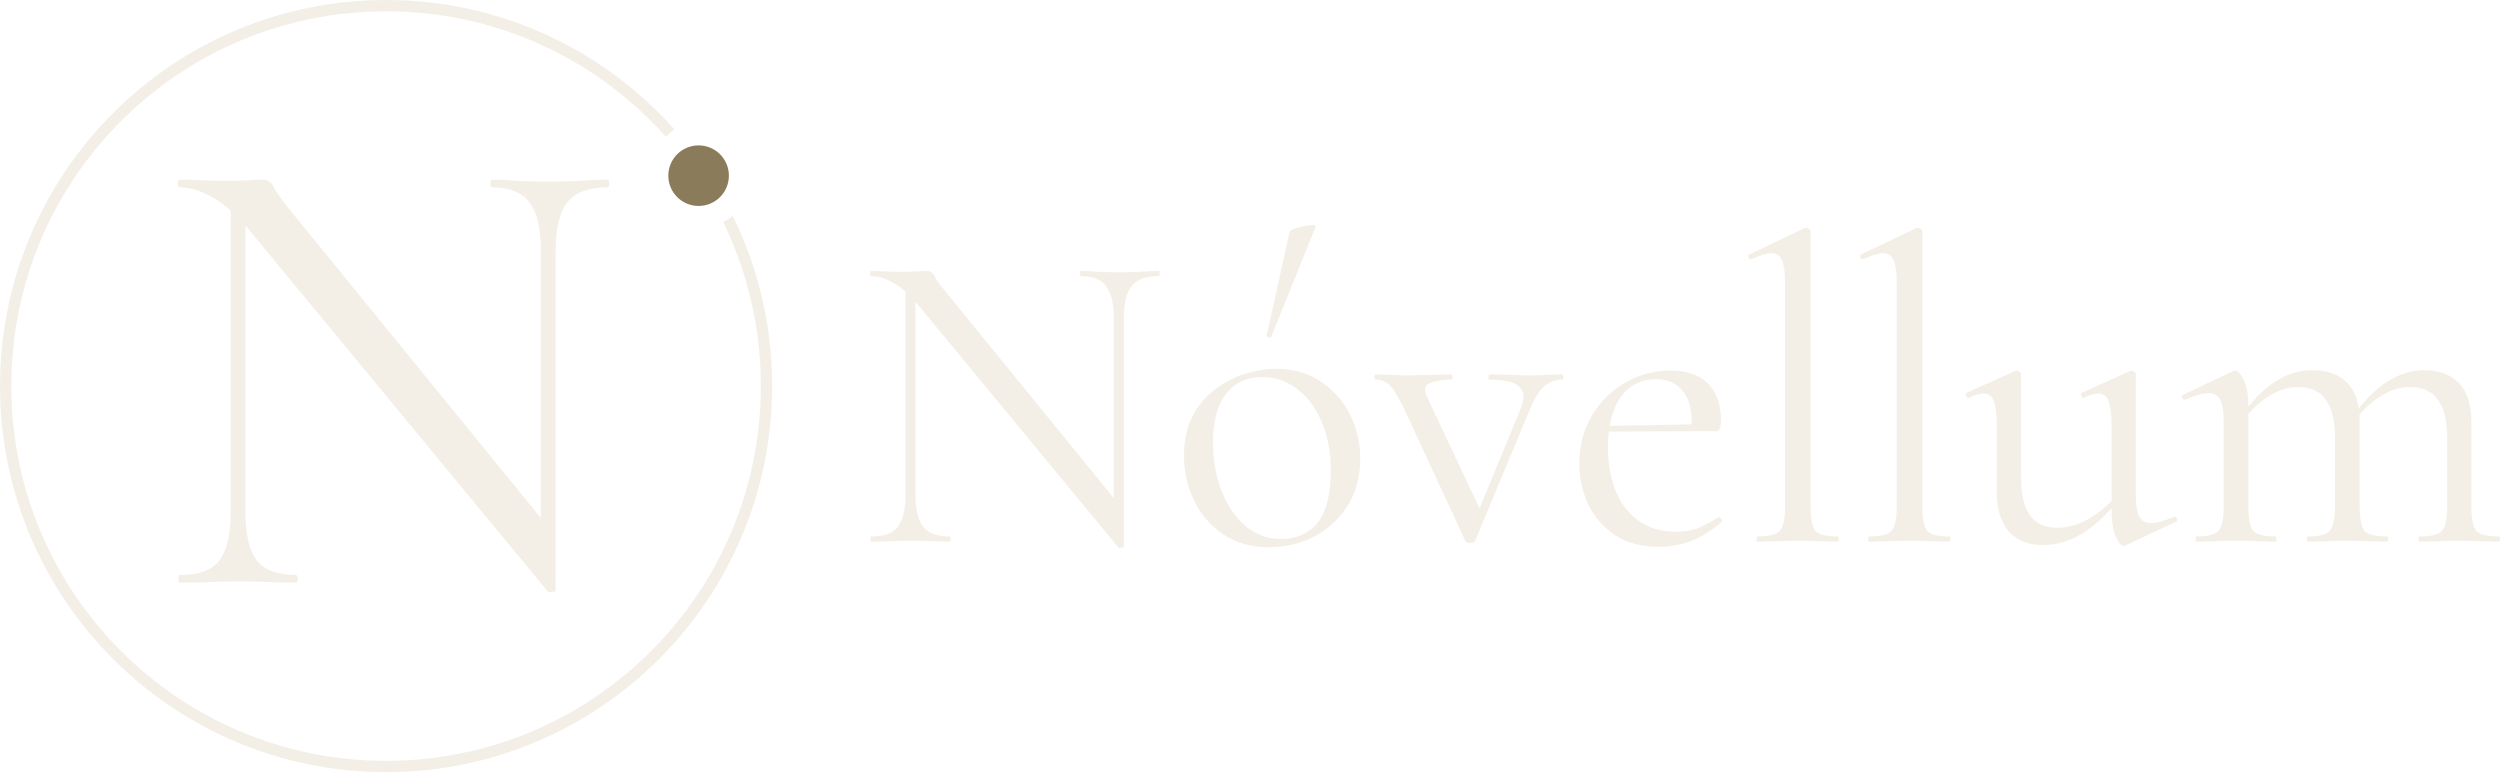
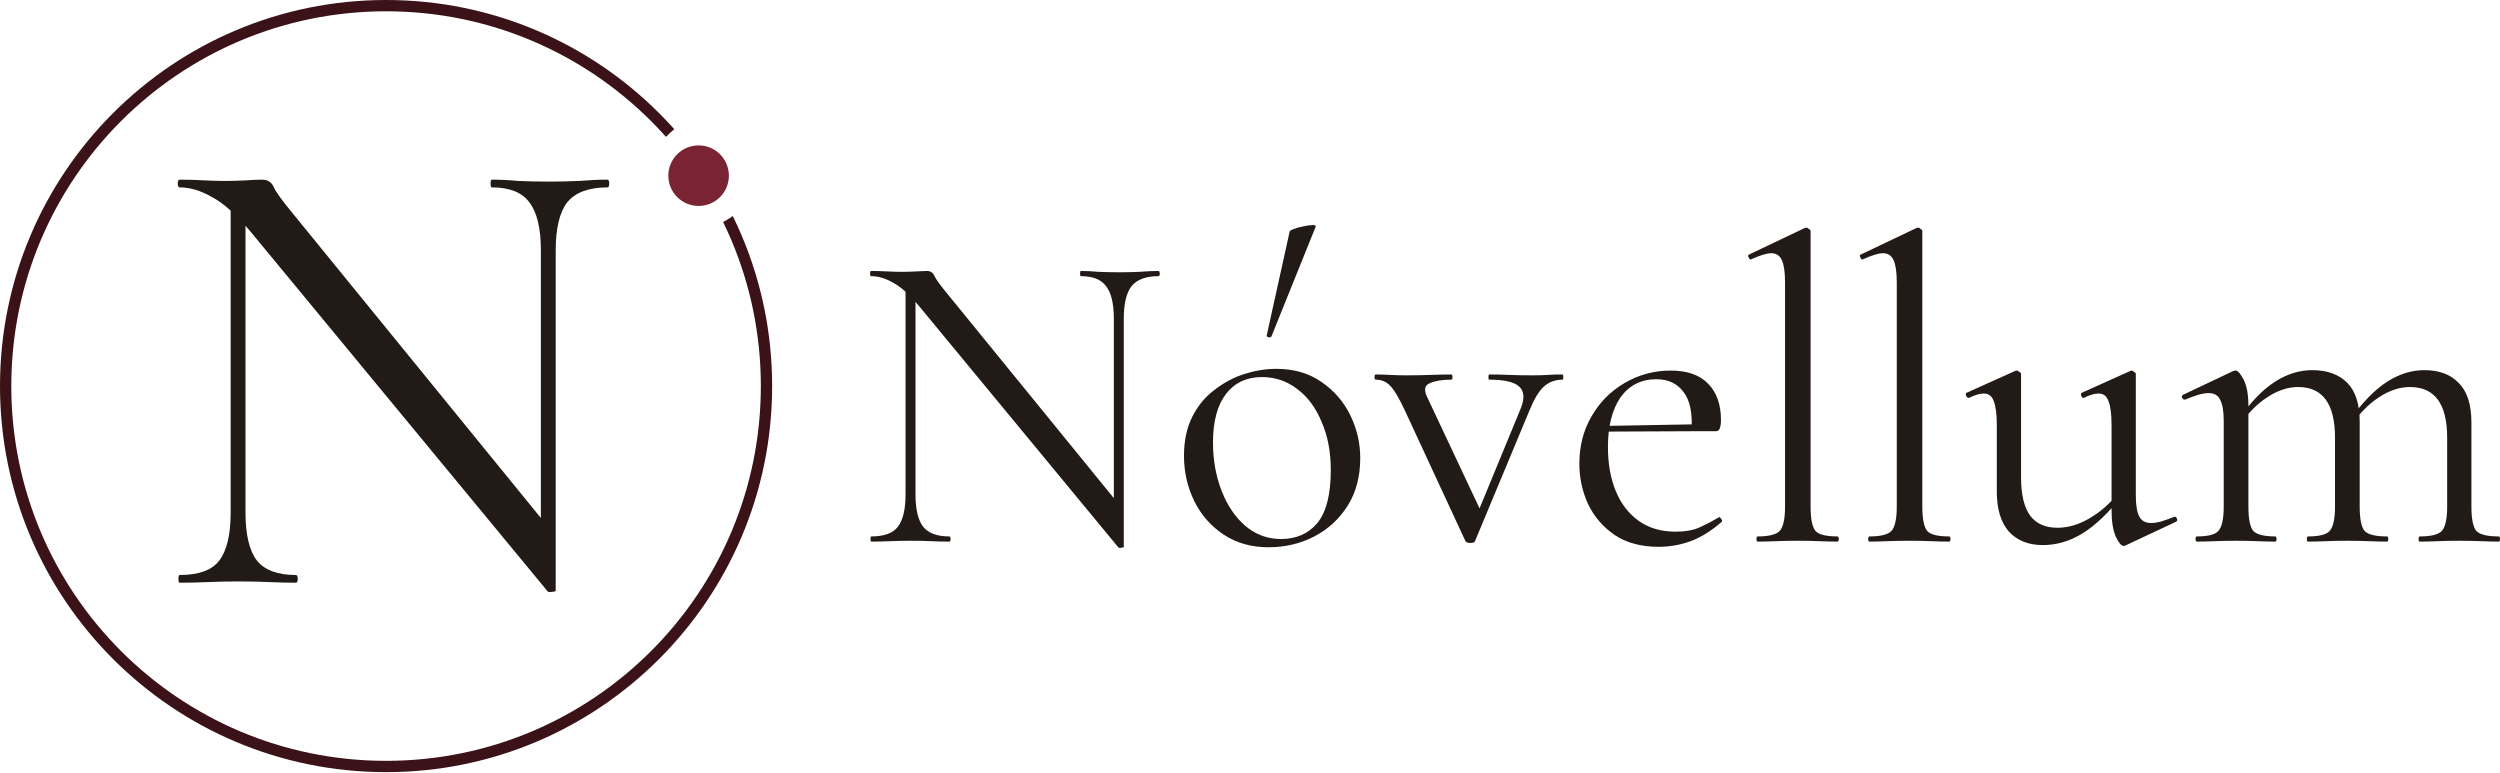
<svg xmlns="http://www.w3.org/2000/svg" width="221.277mm" height="68.343mm" viewBox="0 0 836.324 258.303" version="1.1" id="svg1">
  <defs id="defs1">
    <clipPath clipPathUnits="userSpaceOnUse" id="clipPath84-6">
      <path id="path85-1" style="fill:#ff0000;fill-opacity:1;fill-rule:nonzero;stroke:none" d="M 280.373,342.041 V 634.127 H 572.459 V 342.041 Z m 265.525,43.627 c 3.271,0.086 4.038,3.763 3.771,8.898 0.024,0.039 0.049,0.079 0.072,0.119 1.633,-0.836 3.144,-1.213 4.467,-1.234 5.938,-0.098 8.095,6.955 0.502,11.783 -0.451,0.287 -0.904,0.569 -1.355,0.855 -1.2,0.72 -2.42,1.411 -3.689,2.002 0.814,0.321 1.615,0.644 2.393,0.971 9.831,0.592 16.479,2.938 7.52,13.109 0.15,-0.114 0.249,-0.189 0.326,-0.248 0.162,-0.331 0.527,-0.53 0.801,-0.787 -0.018,0.018 -0.036,0.036 -0.047,0.047 -0.192,0.202 -0.357,0.378 -0.502,0.533 0.105,-0.094 0.246,-0.229 0.553,-0.516 -0.225,0.211 -0.729,0.828 -0.83,0.857 h -0.002 l -0.002,0.002 h -0.002 l -0.002,-0.002 h -0.002 -0.002 l -0.002,-0.002 v -0.002 h -0.002 v -0.002 -0.002 -0.002 c -2.3e-4,-0.004 -10e-4,-0.01 0,-0.016 -0.591,0.635 -0.863,0.925 -1.744,1.721 -0.092,0.083 0.172,-0.181 0.258,-0.271 0.428,-0.451 0.828,-0.887 1.201,-1.311 -0.16,0.121 -0.376,0.287 -0.68,0.523 -7.754,6.038 -11.011,5.501 -12.043,1.682 -0.206,0.073 -0.415,0.147 -0.625,0.221 -0.53,0.199 -1.097,0.377 -1.627,0.59 -0.221,0.089 -0.746,0.414 -0.824,0.422 h -0.002 -0.002 -0.002 l -0.002,-0.002 h -0.002 v -0.002 -0.002 -0.002 -0.002 c 0.004,-0.008 0.018,-0.024 0.037,-0.043 0.18,-0.18 0.424,-0.28 0.637,-0.42 0.844,-0.556 1.585,-1.086 2.23,-1.59 -0.374,-2.154 -0.217,-5.09 0.176,-8.383 -2.178,-0.957 -5.18,-1.696 -8.359,-2.387 -0.763,0.336 -1.525,0.676 -2.285,1.018 -2.711,1.193 -5.426,2.382 -8.1,3.656 -9.216,4.393 -14.339,-3.264 -8.15,-8.531 -2.978,-2.499 -2.106,-7.806 4.66,-10.471 0.098,-0.039 0.195,-0.078 0.293,-0.117 1.048,-0.782 2.405,-1.469 4.09,-1.988 0.316,-0.097 0.568,-0.134 0.854,-0.338 0.171,-0.115 0.342,-0.231 0.516,-0.348 0.032,-0.03 0.065,-0.058 0.098,-0.088 0.249,-0.23 0.499,-0.459 0.748,-0.689 0.223,-0.353 2.398,-2.29 2.457,-2.395 l 0.002,-0.002 v -0.002 c -0.014,0.005 -0.075,0.047 -0.186,0.135 1.945,-1.709 0.832,-0.797 3.389,-2.682 4.144,-3.055 7.043,-4.32 9.023,-4.268 z" />
    </clipPath>
  </defs>
  <g id="layer1" transform="translate(-140.5477,-246.1944)">
    <g id="g1">
-       <circle style="fill:#000000;fill-opacity:0;stroke:#f4efe6;stroke-width:4.266;stroke-linecap:round;stroke-dasharray:none;stroke-opacity:1" id="path1" cx="426.416" cy="488.085" r="143.643" clip-path="url(#clipPath84-6)" transform="matrix(0.88596,0,0,0.88596,-108.0883,-57.07746)" />
-       <circle style="fill:#8a7b5a;fill-opacity:1;stroke:#1e3a2f;stroke-width:7.607;stroke-dasharray:none;stroke-opacity:0" id="path2" cx="374.252" cy="304.961" r="10.131" />
-       <path d="M 217.712,417.618 V 311.255 l 4.962,0.431 v 105.931 q 0,11.219 3.883,16.181 3.883,4.746 12.945,4.746 0.647,0 0.647,1.294 0,1.294 -0.647,1.294 -4.315,0 -8.846,-0.216 -4.531,-0.216 -10.14,-0.216 -5.394,0 -10.356,0.216 -4.962,0.216 -9.493,0.216 -0.431,0 -0.431,-1.294 0,-1.294 0.431,-1.294 9.493,0 13.161,-4.746 3.883,-4.962 3.883,-16.181 z m 108.736,26.105 q 0,0.431 -1.079,0.431 -1.079,0.216 -1.51,0 L 224.616,323.984 q -7.335,-8.846 -13.161,-11.866 -5.609,-3.236 -10.787,-3.236 -0.647,0 -0.647,-1.294 0,-1.294 0.647,-1.294 3.883,0 7.767,0.216 4.099,0.216 7.335,0.216 3.883,0 7.335,-0.216 3.452,-0.216 5.178,-0.216 2.805,0 3.883,2.589 1.079,2.373 6.257,8.63 l 86.298,105.931 z m 0,-113.698 v 113.698 l -4.962,-6.688 V 330.025 q 0,-11.219 -3.883,-16.181 -3.668,-4.962 -12.513,-4.962 -0.431,0 -0.431,-1.294 0,-1.294 0.431,-1.294 4.315,0 8.846,0.431 4.746,0.216 10.14,0.216 5.178,0 10.14,-0.216 5.178,-0.431 9.493,-0.431 0.647,0 0.647,1.294 0,1.294 -0.647,1.294 -9.277,0 -13.376,4.962 -3.883,4.962 -3.883,16.181 z" id="text1" style="font-size:215.746px;line-height:1.25;font-family:'Cormorant Garamond';-inkscape-font-specification:'Cormorant Garamond, Normal';font-variant-ligatures:none;fill:#f4efe6;stroke-width:8.989" aria-label="N" />
-       <path d="m 443.479,411.591 v -71.418 l 3.332,0.29 v 71.129 q 0,7.533 2.608,10.865 2.608,3.187 8.692,3.187 0.435,0 0.435,0.869 0,0.869 -0.435,0.869 -2.897,0 -5.939,-0.145 -3.042,-0.145 -6.809,-0.145 -3.622,0 -6.954,0.145 -3.332,0.145 -6.374,0.145 -0.29,0 -0.29,-0.869 0,-0.869 0.29,-0.869 6.374,0 8.837,-3.187 2.608,-3.332 2.608,-10.865 z m 73.012,17.529 q 0,0.29 -0.724,0.29 -0.724,0.145 -1.014,0 l -66.638,-80.69 q -4.925,-5.939 -8.837,-7.968 -3.766,-2.173 -7.243,-2.173 -0.435,0 -0.435,-0.869 0,-0.869 0.435,-0.869 2.608,0 5.215,0.145 2.752,0.145 4.925,0.145 2.608,0 4.925,-0.145 2.318,-0.145 3.477,-0.145 1.883,0 2.608,1.738 0.724,1.594 4.201,5.795 l 57.946,71.129 z m 0,-76.344 v 76.344 l -3.332,-4.491 v -71.853 q 0,-7.533 -2.608,-10.865 -2.463,-3.332 -8.402,-3.332 -0.29,0 -0.29,-0.869 0,-0.869 0.29,-0.869 2.897,0 5.939,0.29 3.187,0.145 6.809,0.145 3.477,0 6.809,-0.145 3.477,-0.29 6.374,-0.29 0.435,0 0.435,0.869 0,0.869 -0.435,0.869 -6.229,0 -8.982,3.332 -2.608,3.332 -2.608,10.865 z m 48.385,76.489 q -8.547,0 -14.921,-4.201 -6.374,-4.201 -9.851,-11.155 -3.477,-7.098 -3.477,-15.211 0,-7.533 2.752,-13.038 2.752,-5.505 7.388,-8.982 4.636,-3.622 9.996,-5.36 5.505,-1.738 10.72,-1.738 8.837,0 15.066,4.346 6.374,4.346 9.706,11.155 3.332,6.809 3.332,14.342 0,9.271 -4.201,15.935 -4.201,6.664 -11.155,10.285 -6.954,3.622 -15.356,3.622 z m 4.201,-2.752 q 7.678,0 12.169,-5.36 4.491,-5.505 4.491,-17.674 0,-9.126 -3.042,-16.08 -2.897,-7.098 -8.112,-11.01 -5.215,-4.056 -11.879,-4.056 -7.678,0 -12.024,5.65 -4.346,5.65 -4.346,16.225 0,8.837 2.897,16.225 2.897,7.388 7.968,11.734 5.215,4.346 11.879,4.346 z m -3.187,-67.797 q -0.145,0.435 -1.014,0.29 -0.724,-0.29 -0.579,-0.579 l 7.678,-34.768 q 0.145,-0.435 1.449,-0.869 1.449,-0.579 3.187,-0.869 1.738,-0.435 3.042,-0.435 1.304,0 1.014,0.579 z m 97.349,12.748 q 0.29,0 0.29,0.869 0,0.869 -0.29,0.869 -3.622,0 -6.229,2.318 -2.463,2.173 -4.925,8.257 l -18.108,43.459 q -0.145,0.579 -1.594,0.579 -1.304,0 -1.594,-0.579 l -20.281,-43.749 q -3.042,-6.519 -5.07,-8.402 -1.883,-1.883 -4.636,-1.883 -0.435,0 -0.435,-0.869 0,-0.869 0.435,-0.869 2.173,0 4.636,0.145 2.608,0.145 5.36,0.145 4.925,0 8.547,-0.145 3.622,-0.145 6.664,-0.145 0.435,0 0.435,0.869 0,0.869 -0.435,0.869 -4.491,0 -7.098,1.159 -2.608,1.014 -1.014,4.491 l 18.543,39.403 -4.201,5.939 16.949,-41.142 q 2.173,-5.215 -0.435,-7.533 -2.463,-2.318 -9.996,-2.318 -0.29,0 -0.29,-0.869 0,-0.869 0.29,-0.869 3.477,0 6.519,0.145 3.187,0.145 8.112,0.145 3.042,0 4.925,-0.145 2.028,-0.145 4.925,-0.145 z m 32.16,57.656 q -8.692,0 -14.631,-3.911 -5.939,-4.056 -8.982,-10.43 -2.897,-6.374 -2.897,-13.472 0,-8.837 4.056,-15.79 4.056,-7.098 11.01,-11.155 7.098,-4.201 15.501,-4.201 8.257,0 12.458,4.346 4.346,4.346 4.346,12.169 0,1.883 -0.435,2.897 -0.29,0.869 -1.304,0.869 H 706.409 q 0.579,-8.837 -2.608,-13.038 -3.187,-4.346 -9.126,-4.346 -7.678,0 -12.024,6.084 -4.201,6.084 -4.201,16.659 0,8.257 2.608,14.631 2.608,6.374 7.678,9.996 5.07,3.622 12.314,3.622 4.925,0 8.112,-1.449 3.187,-1.449 6.374,-3.332 0.29,-0.29 0.724,0.435 0.579,0.579 0.29,1.014 -5.07,4.491 -10.43,6.519 -5.215,1.883 -10.72,1.883 z m -19.557,-38.534 -0.145,-1.883 32.884,-0.579 v 2.318 z m 52.731,36.796 q -0.435,0 -0.435,-0.869 0,-0.869 0.435,-0.869 5.65,0 7.388,-1.883 1.738,-2.028 1.738,-8.112 v -74.895 q 0,-5.07 -1.014,-7.388 -1.014,-2.463 -3.622,-2.463 -2.173,0 -6.664,2.028 -0.435,0.29 -0.869,-0.579 -0.435,-0.869 0.145,-1.014 l 18.543,-8.837 q 0.29,-0.145 0.724,-0.145 0.29,0 0.724,0.435 0.579,0.29 0.579,0.724 v 92.134 q 0,6.084 1.594,8.112 1.594,1.883 7.388,1.883 0.435,0 0.435,0.869 0,0.869 -0.435,0.869 -2.463,0 -5.939,-0.145 -3.477,-0.145 -7.388,-0.145 -3.766,0 -7.388,0.145 -3.477,0.145 -5.939,0.145 z m 37.375,0 q -0.435,0 -0.435,-0.869 0,-0.869 0.435,-0.869 5.65,0 7.388,-1.883 1.738,-2.028 1.738,-8.112 v -74.895 q 0,-5.07 -1.014,-7.388 -1.014,-2.463 -3.622,-2.463 -2.173,0 -6.664,2.028 -0.435,0.29 -0.869,-0.579 -0.435,-0.869 0.145,-1.014 l 18.543,-8.837 q 0.29,-0.145 0.724,-0.145 0.29,0 0.724,0.435 0.579,0.29 0.579,0.724 v 92.134 q 0,6.084 1.594,8.112 1.594,1.883 7.388,1.883 0.435,0 0.435,0.869 0,0.869 -0.435,0.869 -2.463,0 -5.939,-0.145 -3.477,-0.145 -7.388,-0.145 -3.766,0 -7.388,0.145 -3.477,0.145 -5.939,0.145 z m 57.946,1.159 q -7.098,0 -11.299,-4.491 -4.056,-4.636 -4.056,-13.328 v -22.164 q 0,-5.65 -1.014,-8.112 -0.869,-2.608 -3.332,-2.608 -2.028,0 -4.925,1.449 -0.579,0.145 -1.014,-0.724 -0.29,-0.869 0.29,-1.014 l 16.08,-7.243 q 0.29,-0.145 0.579,-0.145 0.435,0 0.869,0.435 0.579,0.29 0.579,0.724 v 34.623 q 0,8.547 3.042,12.748 3.042,4.056 9.126,4.056 5.505,0 11.01,-3.332 5.65,-3.332 9.851,-8.982 l 0.724,1.594 q -6.664,8.547 -13.183,12.603 -6.374,3.911 -13.328,3.911 z m 31.146,-57.222 v 40.562 q 0,4.925 1.159,7.098 1.159,2.173 3.911,2.173 1.449,0 3.187,-0.435 1.883,-0.579 4.491,-1.594 0.724,-0.29 1.014,0.579 0.29,0.724 -0.29,1.014 l -16.949,7.968 q -0.29,0.145 -0.579,0.145 -1.159,0 -2.608,-3.042 -1.449,-3.187 -1.449,-8.982 v -28.249 q 0,-5.65 -1.014,-8.112 -0.869,-2.608 -3.332,-2.608 -2.028,0 -4.925,1.449 -0.579,0.145 -0.869,-0.724 -0.29,-0.869 0.29,-1.014 l 16.08,-7.243 q 0.29,-0.145 0.435,-0.145 0.435,0 0.869,0.435 0.579,0.29 0.579,0.724 z m 95.031,56.063 q -0.435,0 -0.435,-0.869 0,-0.869 0.435,-0.869 5.65,0 7.388,-1.883 1.738,-2.028 1.738,-8.112 V 392.613 q 0,-16.949 -12.458,-16.949 -5.215,0 -10.43,3.477 -5.07,3.332 -8.982,9.127 l -0.579,-1.738 q 6.229,-8.692 12.314,-12.603 6.084,-3.911 12.458,-3.911 7.533,0 11.589,4.346 4.201,4.201 4.201,13.183 v 28.104 q 0,6.084 1.594,8.112 1.738,1.883 7.533,1.883 0.435,0 0.435,0.869 0,0.869 -0.435,0.869 -2.463,0 -5.939,-0.145 -3.477,-0.145 -7.243,-0.145 -3.766,0 -7.243,0.145 -3.332,0.145 -5.939,0.145 z m -37.375,0 q -0.435,0 -0.435,-0.869 0,-0.869 0.435,-0.869 5.65,0 7.243,-1.883 1.738,-2.028 1.738,-8.112 V 392.613 q 0,-16.949 -12.314,-16.949 -5.215,0 -10.43,3.477 -5.07,3.332 -8.982,9.127 l -0.579,-1.738 q 6.084,-8.692 12.169,-12.603 6.084,-3.911 12.458,-3.911 7.533,0 11.734,4.201 4.201,4.201 4.201,13.038 v 28.394 q 0,6.084 1.594,8.112 1.738,1.883 7.533,1.883 0.435,0 0.435,0.869 0,0.869 -0.435,0.869 -2.608,0 -6.084,-0.145 -3.332,-0.145 -7.098,-0.145 -3.766,0 -7.243,0.145 -3.477,0.145 -5.939,0.145 z m -37.23,0 q -0.435,0 -0.435,-0.869 0,-0.869 0.435,-0.869 5.65,0 7.243,-1.883 1.738,-2.028 1.738,-8.112 v -28.683 q 0,-4.781 -1.159,-6.954 -1.014,-2.318 -3.911,-2.318 -1.449,0 -3.477,0.579 -1.883,0.579 -4.346,1.594 -0.579,0.145 -1.014,-0.579 -0.29,-0.724 0.29,-1.014 l 16.804,-7.968 q 0.435,-0.145 0.869,-0.145 1.014,0 2.608,3.042 1.594,3.042 1.594,8.837 v 33.609 q 0,6.084 1.594,8.112 1.738,1.883 7.388,1.883 0.435,0 0.435,0.869 0,0.869 -0.435,0.869 -2.463,0 -5.939,-0.145 -3.332,-0.145 -7.098,-0.145 -3.766,0 -7.243,0.145 -3.477,0.145 -5.939,0.145 z" id="text2" style="font-size:144.865px;line-height:1.25;font-family:'Cormorant Garamond';-inkscape-font-specification:'Cormorant Garamond, Normal';font-variant-ligatures:none;fill:#f4efe6;stroke-width:6.036" aria-label="Nóvellum" />
+       <circle style="fill:#000000;fill-opacity:0;stroke:#3B1218;stroke-width:4.266;stroke-linecap:round;stroke-dasharray:none;stroke-opacity:1" id="path1" cx="426.416" cy="488.085" r="143.643" clip-path="url(#clipPath84-6)" transform="matrix(0.88596,0,0,0.88596,-108.0883,-57.07746)" />
+       <circle style="fill:#7A2333;fill-opacity:1;stroke:#3B1218;stroke-width:7.607;stroke-dasharray:none;stroke-opacity:0" id="path2" cx="374.252" cy="304.961" r="10.131" />
+       <path d="M 217.712,417.618 V 311.255 l 4.962,0.431 v 105.931 q 0,11.219 3.883,16.181 3.883,4.746 12.945,4.746 0.647,0 0.647,1.294 0,1.294 -0.647,1.294 -4.315,0 -8.846,-0.216 -4.531,-0.216 -10.14,-0.216 -5.394,0 -10.356,0.216 -4.962,0.216 -9.493,0.216 -0.431,0 -0.431,-1.294 0,-1.294 0.431,-1.294 9.493,0 13.161,-4.746 3.883,-4.962 3.883,-16.181 z m 108.736,26.105 q 0,0.431 -1.079,0.431 -1.079,0.216 -1.51,0 L 224.616,323.984 q -7.335,-8.846 -13.161,-11.866 -5.609,-3.236 -10.787,-3.236 -0.647,0 -0.647,-1.294 0,-1.294 0.647,-1.294 3.883,0 7.767,0.216 4.099,0.216 7.335,0.216 3.883,0 7.335,-0.216 3.452,-0.216 5.178,-0.216 2.805,0 3.883,2.589 1.079,2.373 6.257,8.63 l 86.298,105.931 z m 0,-113.698 v 113.698 l -4.962,-6.688 V 330.025 q 0,-11.219 -3.883,-16.181 -3.668,-4.962 -12.513,-4.962 -0.431,0 -0.431,-1.294 0,-1.294 0.431,-1.294 4.315,0 8.846,0.431 4.746,0.216 10.14,0.216 5.178,0 10.14,-0.216 5.178,-0.431 9.493,-0.431 0.647,0 0.647,1.294 0,1.294 -0.647,1.294 -9.277,0 -13.376,4.962 -3.883,4.962 -3.883,16.181 z" id="text1" style="font-size:215.746px;line-height:1.25;font-family:'Cormorant Garamond';-inkscape-font-specification:'Cormorant Garamond, Normal';font-variant-ligatures:none;fill:#221A17;stroke-width:8.989" aria-label="N" />
+       <path d="m 443.479,411.591 v -71.418 l 3.332,0.29 v 71.129 q 0,7.533 2.608,10.865 2.608,3.187 8.692,3.187 0.435,0 0.435,0.869 0,0.869 -0.435,0.869 -2.897,0 -5.939,-0.145 -3.042,-0.145 -6.809,-0.145 -3.622,0 -6.954,0.145 -3.332,0.145 -6.374,0.145 -0.29,0 -0.29,-0.869 0,-0.869 0.29,-0.869 6.374,0 8.837,-3.187 2.608,-3.332 2.608,-10.865 z m 73.012,17.529 q 0,0.29 -0.724,0.29 -0.724,0.145 -1.014,0 l -66.638,-80.69 q -4.925,-5.939 -8.837,-7.968 -3.766,-2.173 -7.243,-2.173 -0.435,0 -0.435,-0.869 0,-0.869 0.435,-0.869 2.608,0 5.215,0.145 2.752,0.145 4.925,0.145 2.608,0 4.925,-0.145 2.318,-0.145 3.477,-0.145 1.883,0 2.608,1.738 0.724,1.594 4.201,5.795 l 57.946,71.129 z m 0,-76.344 v 76.344 l -3.332,-4.491 v -71.853 q 0,-7.533 -2.608,-10.865 -2.463,-3.332 -8.402,-3.332 -0.29,0 -0.29,-0.869 0,-0.869 0.29,-0.869 2.897,0 5.939,0.29 3.187,0.145 6.809,0.145 3.477,0 6.809,-0.145 3.477,-0.29 6.374,-0.29 0.435,0 0.435,0.869 0,0.869 -0.435,0.869 -6.229,0 -8.982,3.332 -2.608,3.332 -2.608,10.865 z m 48.385,76.489 q -8.547,0 -14.921,-4.201 -6.374,-4.201 -9.851,-11.155 -3.477,-7.098 -3.477,-15.211 0,-7.533 2.752,-13.038 2.752,-5.505 7.388,-8.982 4.636,-3.622 9.996,-5.36 5.505,-1.738 10.72,-1.738 8.837,0 15.066,4.346 6.374,4.346 9.706,11.155 3.332,6.809 3.332,14.342 0,9.271 -4.201,15.935 -4.201,6.664 -11.155,10.285 -6.954,3.622 -15.356,3.622 z m 4.201,-2.752 q 7.678,0 12.169,-5.36 4.491,-5.505 4.491,-17.674 0,-9.126 -3.042,-16.08 -2.897,-7.098 -8.112,-11.01 -5.215,-4.056 -11.879,-4.056 -7.678,0 -12.024,5.65 -4.346,5.65 -4.346,16.225 0,8.837 2.897,16.225 2.897,7.388 7.968,11.734 5.215,4.346 11.879,4.346 z m -3.187,-67.797 q -0.145,0.435 -1.014,0.29 -0.724,-0.29 -0.579,-0.579 l 7.678,-34.768 q 0.145,-0.435 1.449,-0.869 1.449,-0.579 3.187,-0.869 1.738,-0.435 3.042,-0.435 1.304,0 1.014,0.579 z m 97.349,12.748 q 0.29,0 0.29,0.869 0,0.869 -0.29,0.869 -3.622,0 -6.229,2.318 -2.463,2.173 -4.925,8.257 l -18.108,43.459 q -0.145,0.579 -1.594,0.579 -1.304,0 -1.594,-0.579 l -20.281,-43.749 q -3.042,-6.519 -5.07,-8.402 -1.883,-1.883 -4.636,-1.883 -0.435,0 -0.435,-0.869 0,-0.869 0.435,-0.869 2.173,0 4.636,0.145 2.608,0.145 5.36,0.145 4.925,0 8.547,-0.145 3.622,-0.145 6.664,-0.145 0.435,0 0.435,0.869 0,0.869 -0.435,0.869 -4.491,0 -7.098,1.159 -2.608,1.014 -1.014,4.491 l 18.543,39.403 -4.201,5.939 16.949,-41.142 q 2.173,-5.215 -0.435,-7.533 -2.463,-2.318 -9.996,-2.318 -0.29,0 -0.29,-0.869 0,-0.869 0.29,-0.869 3.477,0 6.519,0.145 3.187,0.145 8.112,0.145 3.042,0 4.925,-0.145 2.028,-0.145 4.925,-0.145 z m 32.16,57.656 q -8.692,0 -14.631,-3.911 -5.939,-4.056 -8.982,-10.43 -2.897,-6.374 -2.897,-13.472 0,-8.837 4.056,-15.79 4.056,-7.098 11.01,-11.155 7.098,-4.201 15.501,-4.201 8.257,0 12.458,4.346 4.346,4.346 4.346,12.169 0,1.883 -0.435,2.897 -0.29,0.869 -1.304,0.869 H 706.409 q 0.579,-8.837 -2.608,-13.038 -3.187,-4.346 -9.126,-4.346 -7.678,0 -12.024,6.084 -4.201,6.084 -4.201,16.659 0,8.257 2.608,14.631 2.608,6.374 7.678,9.996 5.07,3.622 12.314,3.622 4.925,0 8.112,-1.449 3.187,-1.449 6.374,-3.332 0.29,-0.29 0.724,0.435 0.579,0.579 0.29,1.014 -5.07,4.491 -10.43,6.519 -5.215,1.883 -10.72,1.883 z m -19.557,-38.534 -0.145,-1.883 32.884,-0.579 v 2.318 z m 52.731,36.796 q -0.435,0 -0.435,-0.869 0,-0.869 0.435,-0.869 5.65,0 7.388,-1.883 1.738,-2.028 1.738,-8.112 v -74.895 q 0,-5.07 -1.014,-7.388 -1.014,-2.463 -3.622,-2.463 -2.173,0 -6.664,2.028 -0.435,0.29 -0.869,-0.579 -0.435,-0.869 0.145,-1.014 l 18.543,-8.837 q 0.29,-0.145 0.724,-0.145 0.29,0 0.724,0.435 0.579,0.29 0.579,0.724 v 92.134 q 0,6.084 1.594,8.112 1.594,1.883 7.388,1.883 0.435,0 0.435,0.869 0,0.869 -0.435,0.869 -2.463,0 -5.939,-0.145 -3.477,-0.145 -7.388,-0.145 -3.766,0 -7.388,0.145 -3.477,0.145 -5.939,0.145 z m 37.375,0 q -0.435,0 -0.435,-0.869 0,-0.869 0.435,-0.869 5.65,0 7.388,-1.883 1.738,-2.028 1.738,-8.112 v -74.895 q 0,-5.07 -1.014,-7.388 -1.014,-2.463 -3.622,-2.463 -2.173,0 -6.664,2.028 -0.435,0.29 -0.869,-0.579 -0.435,-0.869 0.145,-1.014 l 18.543,-8.837 q 0.29,-0.145 0.724,-0.145 0.29,0 0.724,0.435 0.579,0.29 0.579,0.724 v 92.134 q 0,6.084 1.594,8.112 1.594,1.883 7.388,1.883 0.435,0 0.435,0.869 0,0.869 -0.435,0.869 -2.463,0 -5.939,-0.145 -3.477,-0.145 -7.388,-0.145 -3.766,0 -7.388,0.145 -3.477,0.145 -5.939,0.145 z m 57.946,1.159 q -7.098,0 -11.299,-4.491 -4.056,-4.636 -4.056,-13.328 v -22.164 q 0,-5.65 -1.014,-8.112 -0.869,-2.608 -3.332,-2.608 -2.028,0 -4.925,1.449 -0.579,0.145 -1.014,-0.724 -0.29,-0.869 0.29,-1.014 l 16.08,-7.243 q 0.29,-0.145 0.579,-0.145 0.435,0 0.869,0.435 0.579,0.29 0.579,0.724 v 34.623 q 0,8.547 3.042,12.748 3.042,4.056 9.126,4.056 5.505,0 11.01,-3.332 5.65,-3.332 9.851,-8.982 l 0.724,1.594 q -6.664,8.547 -13.183,12.603 -6.374,3.911 -13.328,3.911 z m 31.146,-57.222 v 40.562 q 0,4.925 1.159,7.098 1.159,2.173 3.911,2.173 1.449,0 3.187,-0.435 1.883,-0.579 4.491,-1.594 0.724,-0.29 1.014,0.579 0.29,0.724 -0.29,1.014 l -16.949,7.968 q -0.29,0.145 -0.579,0.145 -1.159,0 -2.608,-3.042 -1.449,-3.187 -1.449,-8.982 v -28.249 q 0,-5.65 -1.014,-8.112 -0.869,-2.608 -3.332,-2.608 -2.028,0 -4.925,1.449 -0.579,0.145 -0.869,-0.724 -0.29,-0.869 0.29,-1.014 l 16.08,-7.243 q 0.29,-0.145 0.435,-0.145 0.435,0 0.869,0.435 0.579,0.29 0.579,0.724 z m 95.031,56.063 q -0.435,0 -0.435,-0.869 0,-0.869 0.435,-0.869 5.65,0 7.388,-1.883 1.738,-2.028 1.738,-8.112 V 392.613 q 0,-16.949 -12.458,-16.949 -5.215,0 -10.43,3.477 -5.07,3.332 -8.982,9.127 l -0.579,-1.738 q 6.229,-8.692 12.314,-12.603 6.084,-3.911 12.458,-3.911 7.533,0 11.589,4.346 4.201,4.201 4.201,13.183 v 28.104 q 0,6.084 1.594,8.112 1.738,1.883 7.533,1.883 0.435,0 0.435,0.869 0,0.869 -0.435,0.869 -2.463,0 -5.939,-0.145 -3.477,-0.145 -7.243,-0.145 -3.766,0 -7.243,0.145 -3.332,0.145 -5.939,0.145 z m -37.375,0 q -0.435,0 -0.435,-0.869 0,-0.869 0.435,-0.869 5.65,0 7.243,-1.883 1.738,-2.028 1.738,-8.112 V 392.613 q 0,-16.949 -12.314,-16.949 -5.215,0 -10.43,3.477 -5.07,3.332 -8.982,9.127 l -0.579,-1.738 q 6.084,-8.692 12.169,-12.603 6.084,-3.911 12.458,-3.911 7.533,0 11.734,4.201 4.201,4.201 4.201,13.038 v 28.394 q 0,6.084 1.594,8.112 1.738,1.883 7.533,1.883 0.435,0 0.435,0.869 0,0.869 -0.435,0.869 -2.608,0 -6.084,-0.145 -3.332,-0.145 -7.098,-0.145 -3.766,0 -7.243,0.145 -3.477,0.145 -5.939,0.145 z m -37.23,0 q -0.435,0 -0.435,-0.869 0,-0.869 0.435,-0.869 5.65,0 7.243,-1.883 1.738,-2.028 1.738,-8.112 v -28.683 q 0,-4.781 -1.159,-6.954 -1.014,-2.318 -3.911,-2.318 -1.449,0 -3.477,0.579 -1.883,0.579 -4.346,1.594 -0.579,0.145 -1.014,-0.579 -0.29,-0.724 0.29,-1.014 l 16.804,-7.968 q 0.435,-0.145 0.869,-0.145 1.014,0 2.608,3.042 1.594,3.042 1.594,8.837 v 33.609 q 0,6.084 1.594,8.112 1.738,1.883 7.388,1.883 0.435,0 0.435,0.869 0,0.869 -0.435,0.869 -2.463,0 -5.939,-0.145 -3.332,-0.145 -7.098,-0.145 -3.766,0 -7.243,0.145 -3.477,0.145 -5.939,0.145 z" id="text2" style="font-size:144.865px;line-height:1.25;font-family:'Cormorant Garamond';-inkscape-font-specification:'Cormorant Garamond, Normal';font-variant-ligatures:none;fill:#221A17;stroke-width:6.036" aria-label="Nóvellum" />
    </g>
  </g>
</svg>
